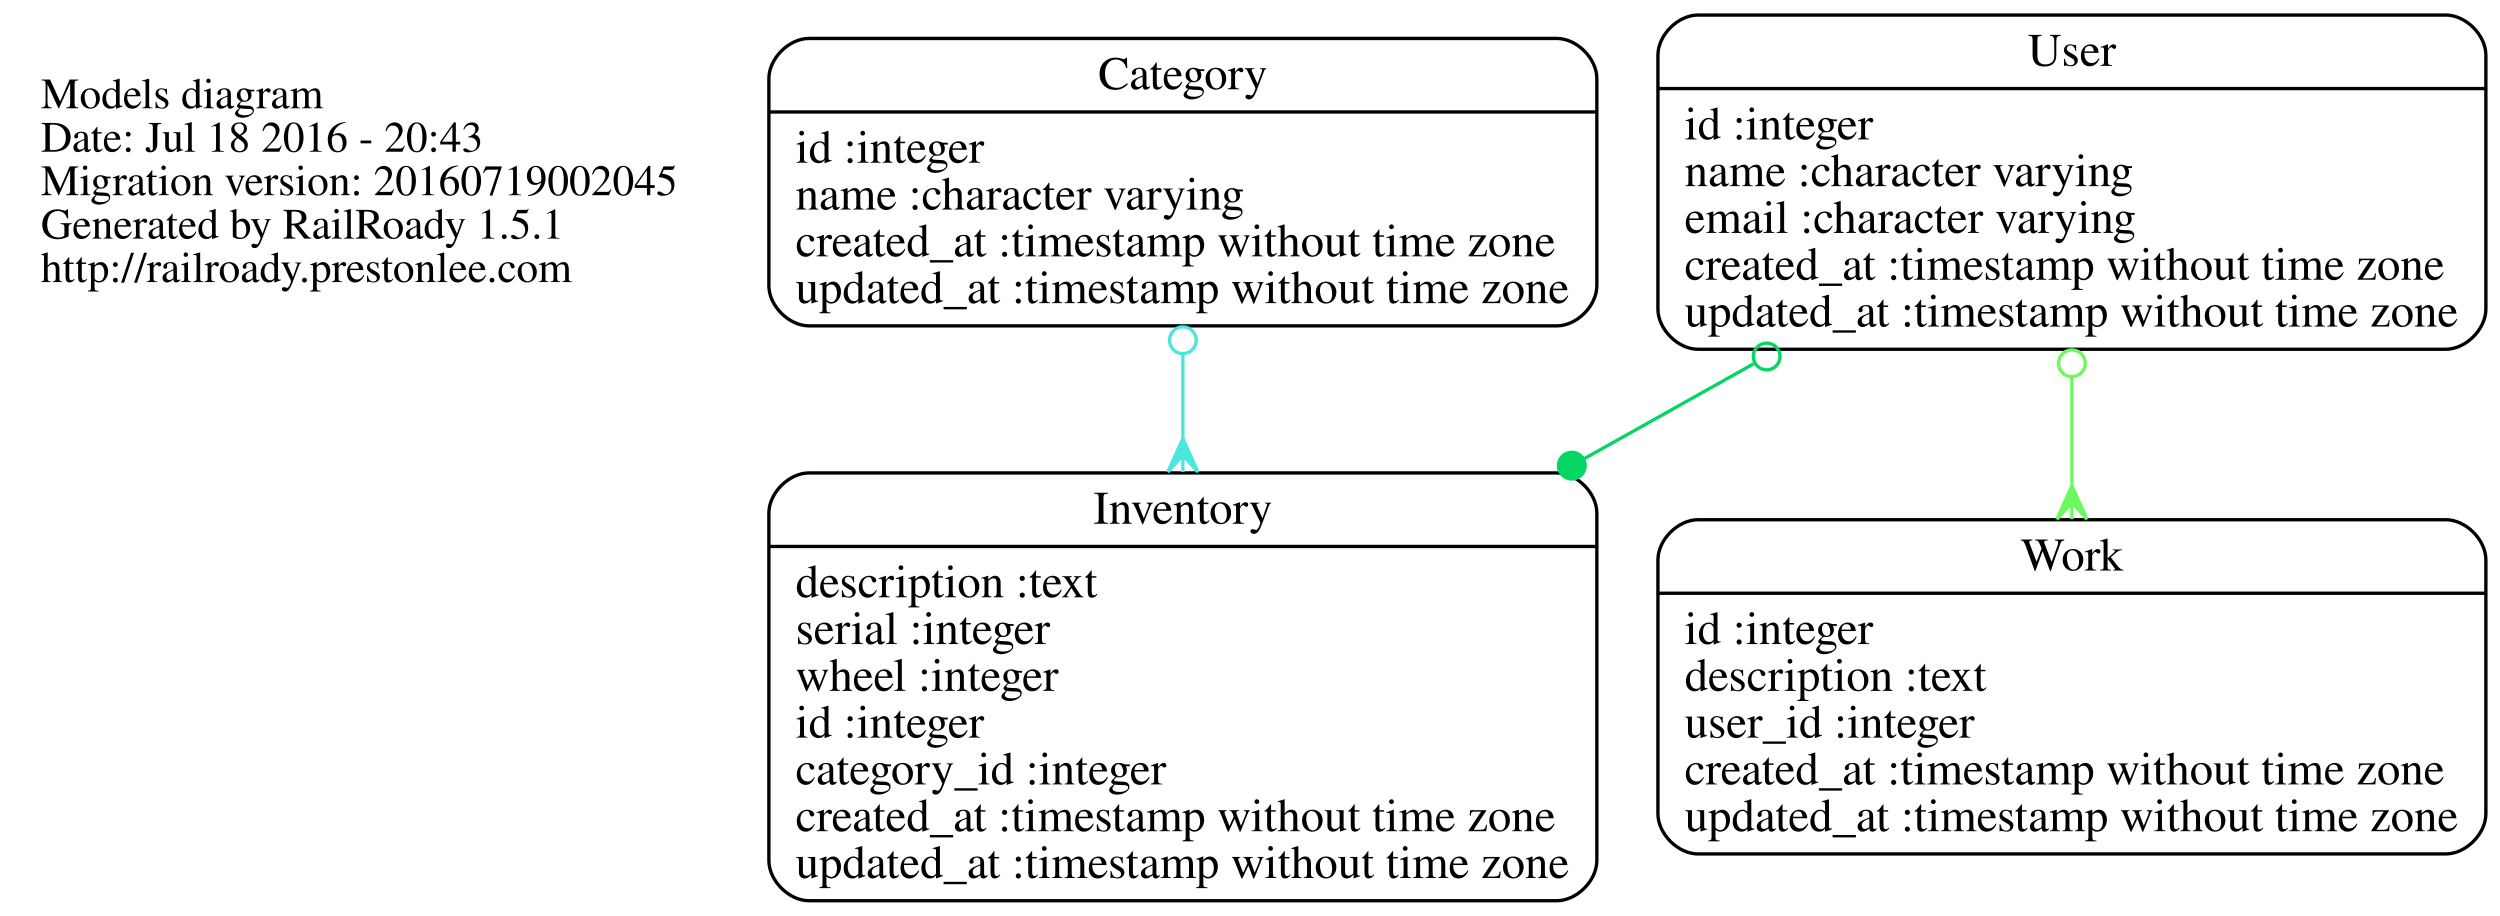
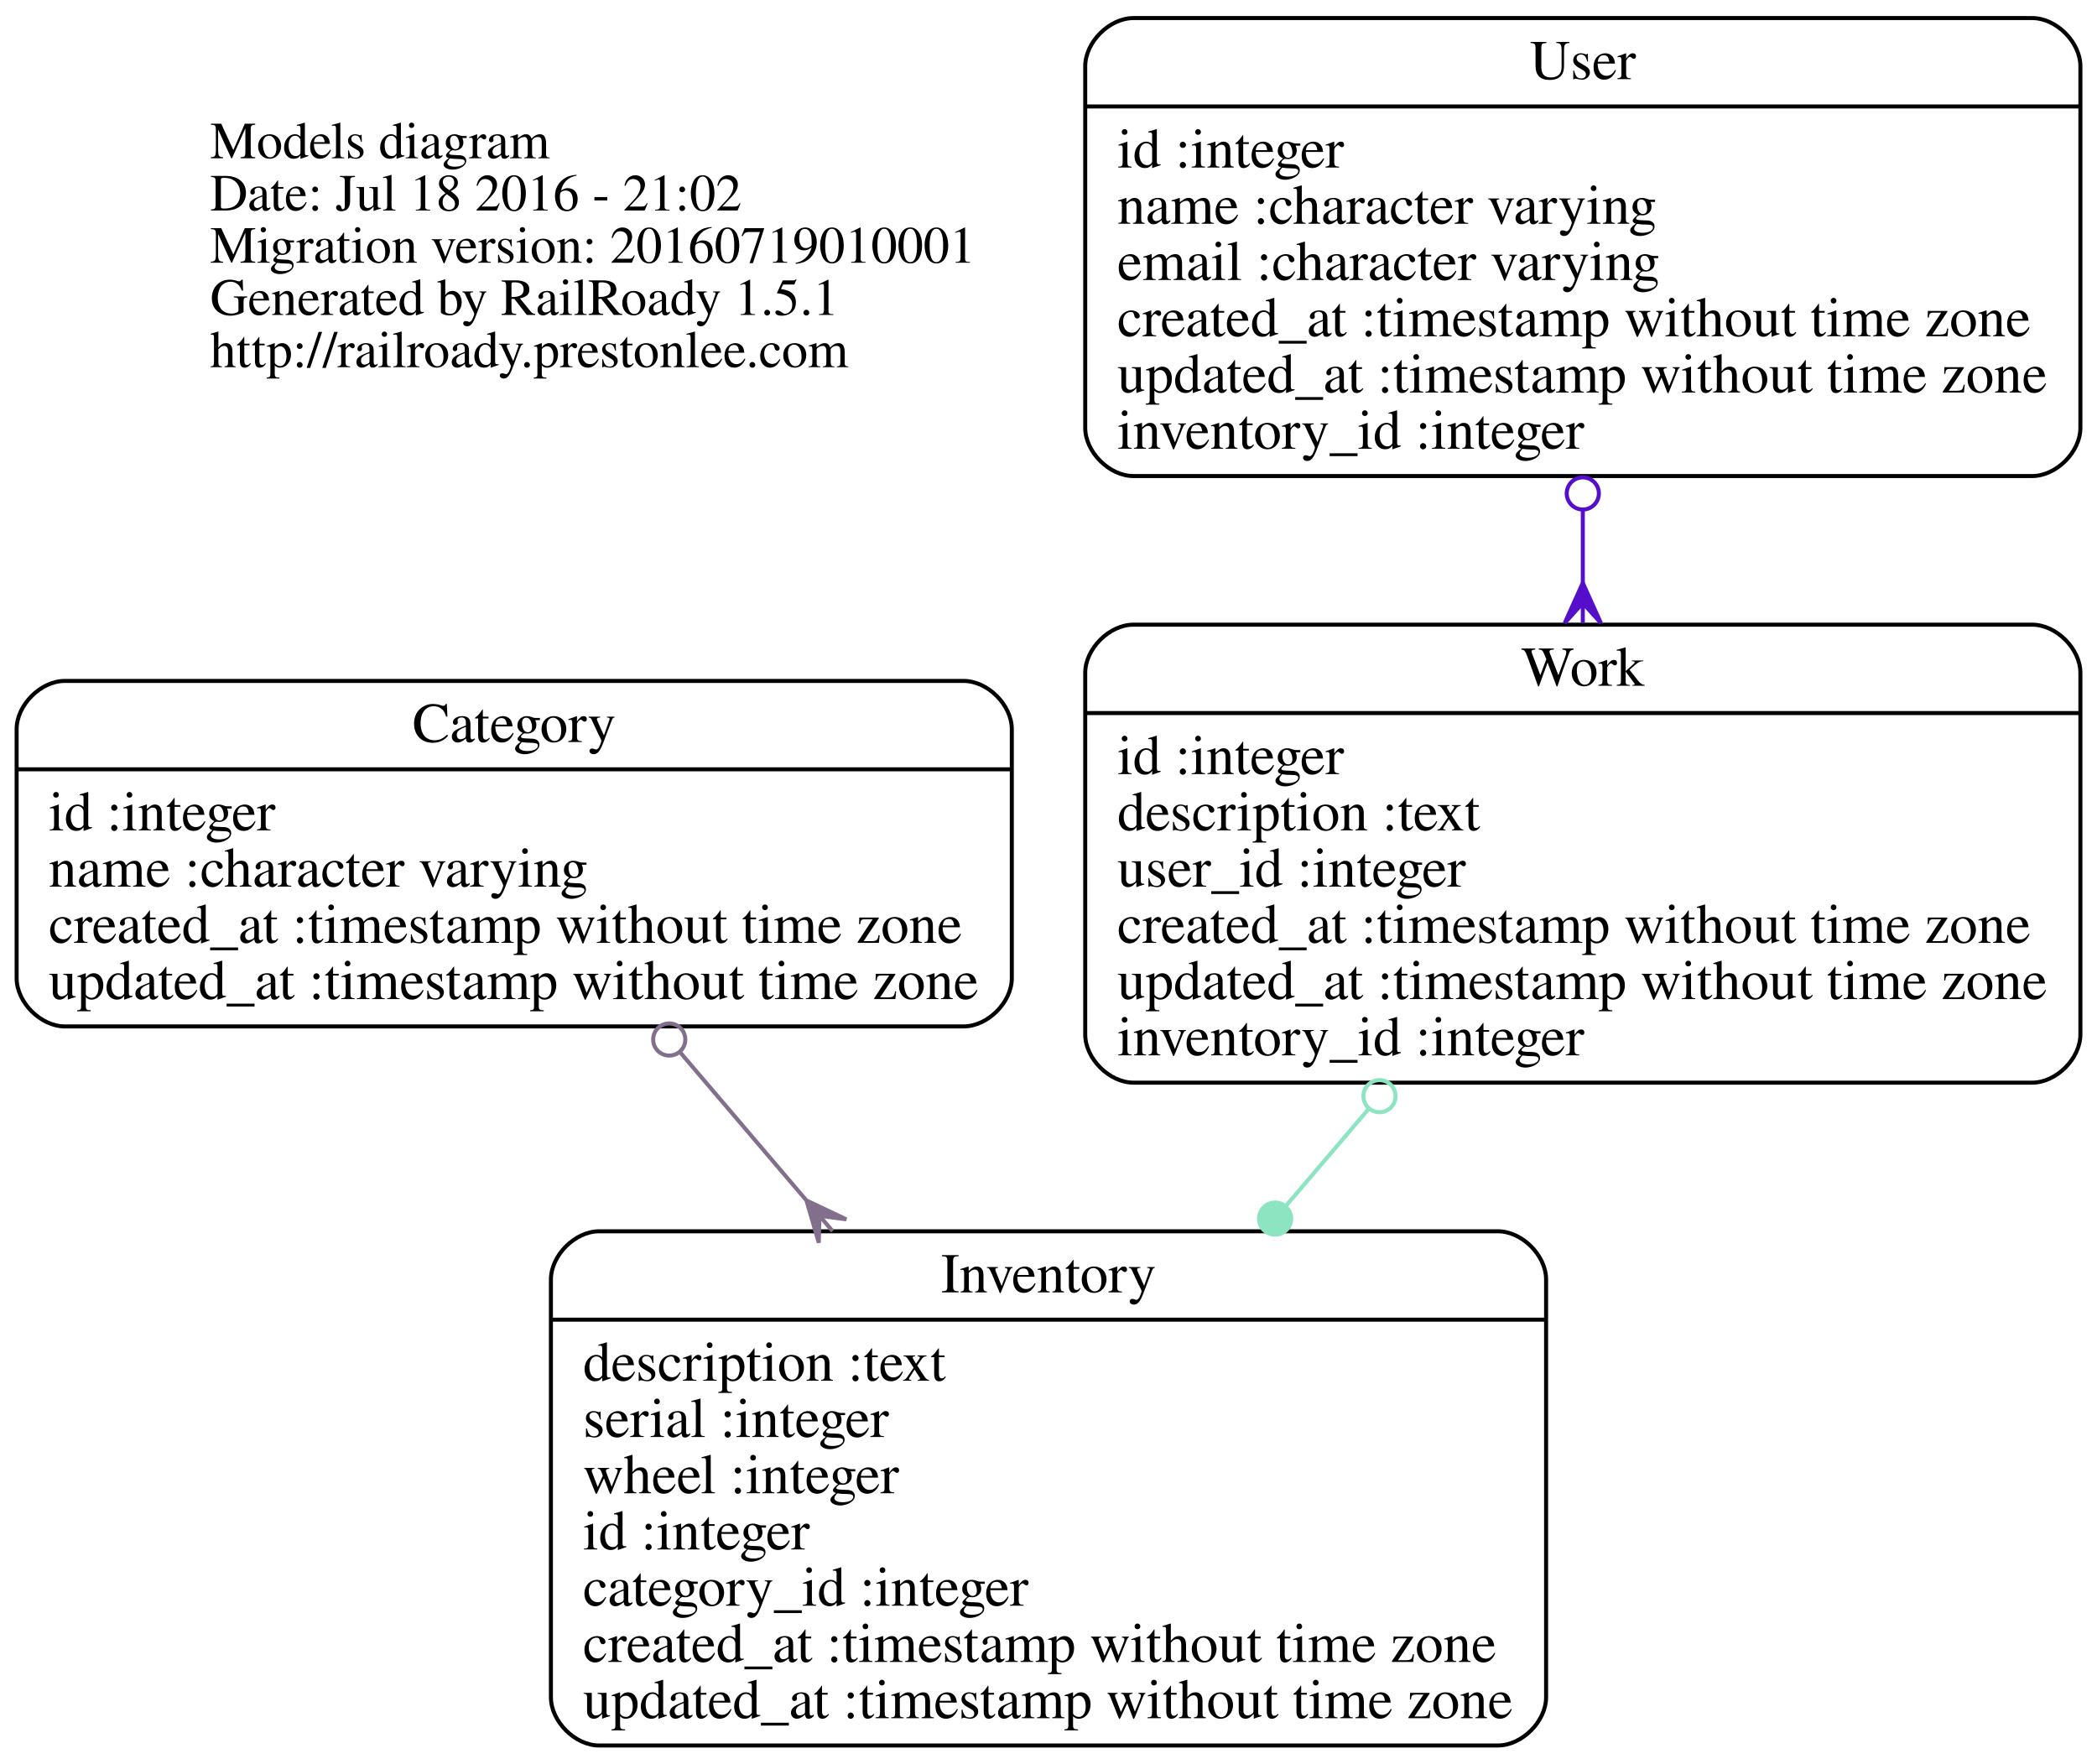
- <svg xmlns="http://www.w3.org/2000/svg" width="748pt" height="274pt" viewBox="0.00 0.00 747.55 274.00">
-   <g id="graph0" class="graph" transform="scale(1 1) rotate(0) translate(4 270)">
-     <polygon fill="none" stroke="none" points="-4,4 -4,-270 743.55,-270 743.55,4 -4,4" />
+ <svg xmlns="http://www.w3.org/2000/svg" width="522pt" height="439pt" viewBox="0.00 0.00 521.72 439.00">
+   <g id="graph0" class="graph" transform="scale(1 1) rotate(0) translate(4 435)">
+     <polygon fill="none" stroke="none" points="-4,4 -4,-435 517.725,-435 517.725,4 -4,4" />
    <g id="node1" class="node">
-       <text text-anchor="start" x="8" y="-237.6" font-family="Times,serif" font-size="13.00">Models diagram</text>
-       <text text-anchor="start" x="8" y="-224.6" font-family="Times,serif" font-size="13.00">Date: Jul 18 2016 - 20:43</text>
-       <text text-anchor="start" x="8" y="-211.6" font-family="Times,serif" font-size="13.00">Migration version: 20160719002045</text>
-       <text text-anchor="start" x="8" y="-198.6" font-family="Times,serif" font-size="13.00">Generated by RailRoady 1.5.1</text>
-       <text text-anchor="start" x="8" y="-185.6" font-family="Times,serif" font-size="13.00">http://railroady.prestonlee.com</text>
+       <text text-anchor="start" x="48.175" y="-395.6" font-family="Times,serif" font-size="13.00">Models diagram</text>
+       <text text-anchor="start" x="48.175" y="-382.6" font-family="Times,serif" font-size="13.00">Date: Jul 18 2016 - 21:02</text>
+       <text text-anchor="start" x="48.175" y="-369.6" font-family="Times,serif" font-size="13.00">Migration version: 20160719010001</text>
+       <text text-anchor="start" x="48.175" y="-356.6" font-family="Times,serif" font-size="13.00">Generated by RailRoady 1.5.1</text>
+       <text text-anchor="start" x="48.175" y="-343.6" font-family="Times,serif" font-size="13.00">http://railroady.prestonlee.com</text>
    </g>
    <g id="node2" class="node">
-       <path fill="none" stroke="black" d="M237.825,-172.5C237.825,-172.5 461.55,-172.5 461.55,-172.5 467.55,-172.5 473.55,-178.5 473.55,-184.5 473.55,-184.5 473.55,-246.5 473.55,-246.5 473.55,-252.5 467.55,-258.5 461.55,-258.5 461.55,-258.5 237.825,-258.5 237.825,-258.5 231.825,-258.5 225.825,-252.5 225.825,-246.5 225.825,-246.5 225.825,-184.5 225.825,-184.5 225.825,-178.5 231.825,-172.5 237.825,-172.5" />
-       <text text-anchor="middle" x="349.688" y="-243.3" font-family="Times,serif" font-size="14.00">Category</text>
-       <polyline fill="none" stroke="black" points="225.825,-236.5 473.55,-236.5 " />
-       <text text-anchor="start" x="233.825" y="-221.3" font-family="Times,serif" font-size="14.00">id :integer</text>
-       <text text-anchor="start" x="233.825" y="-207.3" font-family="Times,serif" font-size="14.00">name :character varying</text>
-       <text text-anchor="start" x="233.825" y="-193.3" font-family="Times,serif" font-size="14.00">created_at :timestamp without time zone</text>
-       <text text-anchor="start" x="233.825" y="-179.3" font-family="Times,serif" font-size="14.00">updated_at :timestamp without time zone</text>
+       <path fill="none" stroke="black" d="M12,-179.5C12,-179.5 235.725,-179.5 235.725,-179.5 241.725,-179.5 247.725,-185.5 247.725,-191.5 247.725,-191.5 247.725,-253.5 247.725,-253.5 247.725,-259.5 241.725,-265.5 235.725,-265.5 235.725,-265.5 12,-265.5 12,-265.5 6,-265.5 0,-259.5 0,-253.5 0,-253.5 0,-191.5 0,-191.5 0,-185.5 6,-179.5 12,-179.5" />
+       <text text-anchor="middle" x="123.862" y="-250.3" font-family="Times,serif" font-size="14.00">Category</text>
+       <polyline fill="none" stroke="black" points="0,-243.5 247.725,-243.5 " />
+       <text text-anchor="start" x="8" y="-228.3" font-family="Times,serif" font-size="14.00">id :integer</text>
+       <text text-anchor="start" x="8" y="-214.3" font-family="Times,serif" font-size="14.00">name :character varying</text>
+       <text text-anchor="start" x="8" y="-200.3" font-family="Times,serif" font-size="14.00">created_at :timestamp without time zone</text>
+       <text text-anchor="start" x="8" y="-186.3" font-family="Times,serif" font-size="14.00">updated_at :timestamp without time zone</text>
    </g>
    <g id="node3" class="node">
-       <path fill="none" stroke="black" d="M237.825,-0.5C237.825,-0.5 461.55,-0.5 461.55,-0.5 467.55,-0.5 473.55,-6.5 473.55,-12.5 473.55,-12.5 473.55,-116.5 473.55,-116.5 473.55,-122.5 467.55,-128.5 461.55,-128.5 461.55,-128.5 237.825,-128.5 237.825,-128.5 231.825,-128.5 225.825,-122.5 225.825,-116.5 225.825,-116.5 225.825,-12.5 225.825,-12.5 225.825,-6.5 231.825,-0.5 237.825,-0.5" />
-       <text text-anchor="middle" x="349.688" y="-113.3" font-family="Times,serif" font-size="14.00">Inventory</text>
-       <polyline fill="none" stroke="black" points="225.825,-106.5 473.55,-106.5 " />
-       <text text-anchor="start" x="233.825" y="-91.3" font-family="Times,serif" font-size="14.00">description :text</text>
-       <text text-anchor="start" x="233.825" y="-77.3" font-family="Times,serif" font-size="14.00">serial :integer</text>
-       <text text-anchor="start" x="233.825" y="-63.3" font-family="Times,serif" font-size="14.00">wheel :integer</text>
-       <text text-anchor="start" x="233.825" y="-49.3" font-family="Times,serif" font-size="14.00">id :integer</text>
-       <text text-anchor="start" x="233.825" y="-35.3" font-family="Times,serif" font-size="14.00">category_id :integer</text>
-       <text text-anchor="start" x="233.825" y="-21.3" font-family="Times,serif" font-size="14.00">created_at :timestamp without time zone</text>
-       <text text-anchor="start" x="233.825" y="-7.3" font-family="Times,serif" font-size="14.00">updated_at :timestamp without time zone</text>
+       <path fill="none" stroke="black" d="M145,-0.5C145,-0.5 368.725,-0.5 368.725,-0.5 374.725,-0.5 380.725,-6.5 380.725,-12.5 380.725,-12.5 380.725,-116.5 380.725,-116.5 380.725,-122.5 374.725,-128.5 368.725,-128.5 368.725,-128.5 145,-128.5 145,-128.5 139,-128.5 133,-122.5 133,-116.5 133,-116.5 133,-12.5 133,-12.5 133,-6.5 139,-0.5 145,-0.5" />
+       <text text-anchor="middle" x="256.862" y="-113.3" font-family="Times,serif" font-size="14.00">Inventory</text>
+       <polyline fill="none" stroke="black" points="133,-106.5 380.725,-106.5 " />
+       <text text-anchor="start" x="141" y="-91.3" font-family="Times,serif" font-size="14.00">description :text</text>
+       <text text-anchor="start" x="141" y="-77.3" font-family="Times,serif" font-size="14.00">serial :integer</text>
+       <text text-anchor="start" x="141" y="-63.3" font-family="Times,serif" font-size="14.00">wheel :integer</text>
+       <text text-anchor="start" x="141" y="-49.3" font-family="Times,serif" font-size="14.00">id :integer</text>
+       <text text-anchor="start" x="141" y="-35.3" font-family="Times,serif" font-size="14.00">category_id :integer</text>
+       <text text-anchor="start" x="141" y="-21.3" font-family="Times,serif" font-size="14.00">created_at :timestamp without time zone</text>
+       <text text-anchor="start" x="141" y="-7.3" font-family="Times,serif" font-size="14.00">updated_at :timestamp without time zone</text>
    </g>
    <g id="edge1" class="edge">
-       <path fill="none" stroke="#4be7dd" d="M349.688,-164.104C349.688,-155.948 349.688,-147.36 349.688,-138.793" />
-       <ellipse fill="none" stroke="#4be7dd" cx="349.688" cy="-168.201" rx="4" ry="4" />
-       <polygon fill="#4be7dd" stroke="#4be7dd" points="349.688,-138.774 354.188,-128.774 349.688,-133.774 349.688,-128.774 349.688,-128.774 349.688,-128.774 349.688,-133.774 345.188,-128.774 349.688,-138.774 349.688,-138.774" />
+       <path fill="none" stroke="#826f8c" d="M165.26,-172.943C175.178,-161.31 185.969,-148.654 196.549,-136.244" />
+       <ellipse fill="none" stroke="#826f8c" cx="162.449" cy="-176.24" rx="4" ry="4" />
+       <polygon fill="#826f8c" stroke="#826f8c" points="196.611,-136.17 206.524,-131.48 199.855,-132.365 203.099,-128.56 203.099,-128.56 203.099,-128.56 199.855,-132.365 199.675,-125.641 196.611,-136.17 196.611,-136.17" />
    </g>
    <g id="node4" class="node">
-       <path fill="none" stroke="black" d="M503.825,-165.5C503.825,-165.5 727.55,-165.5 727.55,-165.5 733.55,-165.5 739.55,-171.5 739.55,-177.5 739.55,-177.5 739.55,-253.5 739.55,-253.5 739.55,-259.5 733.55,-265.5 727.55,-265.5 727.55,-265.5 503.825,-265.5 503.825,-265.5 497.825,-265.5 491.825,-259.5 491.825,-253.5 491.825,-253.5 491.825,-177.5 491.825,-177.5 491.825,-171.5 497.825,-165.5 503.825,-165.5" />
-       <text text-anchor="middle" x="615.688" y="-250.3" font-family="Times,serif" font-size="14.00">User</text>
-       <polyline fill="none" stroke="black" points="491.825,-243.5 739.55,-243.5 " />
-       <text text-anchor="start" x="499.825" y="-228.3" font-family="Times,serif" font-size="14.00">id :integer</text>
-       <text text-anchor="start" x="499.825" y="-214.3" font-family="Times,serif" font-size="14.00">name :character varying</text>
-       <text text-anchor="start" x="499.825" y="-200.3" font-family="Times,serif" font-size="14.00">email :character varying</text>
-       <text text-anchor="start" x="499.825" y="-186.3" font-family="Times,serif" font-size="14.00">created_at :timestamp without time zone</text>
-       <text text-anchor="start" x="499.825" y="-172.3" font-family="Times,serif" font-size="14.00">updated_at :timestamp without time zone</text>
+       <path fill="none" stroke="black" d="M278,-316.5C278,-316.5 501.725,-316.5 501.725,-316.5 507.725,-316.5 513.725,-322.5 513.725,-328.5 513.725,-328.5 513.725,-418.5 513.725,-418.5 513.725,-424.5 507.725,-430.5 501.725,-430.5 501.725,-430.5 278,-430.5 278,-430.5 272,-430.5 266,-424.5 266,-418.5 266,-418.5 266,-328.5 266,-328.5 266,-322.5 272,-316.5 278,-316.5" />
+       <text text-anchor="middle" x="389.862" y="-415.3" font-family="Times,serif" font-size="14.00">User</text>
+       <polyline fill="none" stroke="black" points="266,-408.5 513.725,-408.5 " />
+       <text text-anchor="start" x="274" y="-393.3" font-family="Times,serif" font-size="14.00">id :integer</text>
+       <text text-anchor="start" x="274" y="-379.3" font-family="Times,serif" font-size="14.00">name :character varying</text>
+       <text text-anchor="start" x="274" y="-365.3" font-family="Times,serif" font-size="14.00">email :character varying</text>
+       <text text-anchor="start" x="274" y="-351.3" font-family="Times,serif" font-size="14.00">created_at :timestamp without time zone</text>
+       <text text-anchor="start" x="274" y="-337.3" font-family="Times,serif" font-size="14.00">updated_at :timestamp without time zone</text>
+       <text text-anchor="start" x="274" y="-323.3" font-family="Times,serif" font-size="14.00">inventory_id :integer</text>
+     </g>
+     <g id="node5" class="node">
+       <path fill="none" stroke="black" d="M278,-165.5C278,-165.5 501.725,-165.5 501.725,-165.5 507.725,-165.5 513.725,-171.5 513.725,-177.5 513.725,-177.5 513.725,-267.5 513.725,-267.5 513.725,-273.5 507.725,-279.5 501.725,-279.5 501.725,-279.5 278,-279.5 278,-279.5 272,-279.5 266,-273.5 266,-267.5 266,-267.5 266,-177.5 266,-177.5 266,-171.5 272,-165.5 278,-165.5" />
+       <text text-anchor="middle" x="389.862" y="-264.3" font-family="Times,serif" font-size="14.00">Work</text>
+       <polyline fill="none" stroke="black" points="266,-257.5 513.725,-257.5 " />
+       <text text-anchor="start" x="274" y="-242.3" font-family="Times,serif" font-size="14.00">id :integer</text>
+       <text text-anchor="start" x="274" y="-228.3" font-family="Times,serif" font-size="14.00">description :text</text>
+       <text text-anchor="start" x="274" y="-214.3" font-family="Times,serif" font-size="14.00">user_id :integer</text>
+       <text text-anchor="start" x="274" y="-200.3" font-family="Times,serif" font-size="14.00">created_at :timestamp without time zone</text>
+       <text text-anchor="start" x="274" y="-186.3" font-family="Times,serif" font-size="14.00">updated_at :timestamp without time zone</text>
+       <text text-anchor="start" x="274" y="-172.3" font-family="Times,serif" font-size="14.00">inventory_id :integer</text>
+     </g>
+     <g id="edge2" class="edge">
+       <path fill="none" stroke="#550eca" d="M389.862,-308.018C389.862,-302.024 389.862,-295.942 389.862,-289.931" />
+       <ellipse fill="none" stroke="#550eca" cx="389.862" cy="-312.169" rx="4" ry="4" />
+       <polygon fill="#550eca" stroke="#550eca" points="389.862,-289.91 394.362,-279.91 389.862,-284.91 389.862,-279.91 389.862,-279.91 389.862,-279.91 389.862,-284.91 385.362,-279.91 389.862,-289.91 389.862,-289.91" />
    </g>
    <g id="edge3" class="edge">
-       <path fill="none" stroke="#05d563" d="M520.445,-161.15C504.034,-151.957 486.787,-142.296 469.821,-132.793" />
-       <ellipse fill="none" stroke="#05d563" cx="524.362" cy="-163.344" rx="4" ry="4" />
-       <ellipse fill="#05d563" stroke="#05d563" cx="466.061" cy="-130.686" rx="4" ry="4" />
-     </g>
-     <g id="node5" class="node">
-       <path fill="none" stroke="black" d="M503.825,-14.5C503.825,-14.5 727.55,-14.5 727.55,-14.5 733.55,-14.5 739.55,-20.5 739.55,-26.5 739.55,-26.5 739.55,-102.5 739.55,-102.5 739.55,-108.5 733.55,-114.5 727.55,-114.5 727.55,-114.5 503.825,-114.5 503.825,-114.5 497.825,-114.5 491.825,-108.5 491.825,-102.5 491.825,-102.5 491.825,-26.5 491.825,-26.5 491.825,-20.5 497.825,-14.5 503.825,-14.5" />
-       <text text-anchor="middle" x="615.688" y="-99.3" font-family="Times,serif" font-size="14.00">Work</text>
-       <polyline fill="none" stroke="black" points="491.825,-92.5 739.55,-92.5 " />
-       <text text-anchor="start" x="499.825" y="-77.3" font-family="Times,serif" font-size="14.00">id :integer</text>
-       <text text-anchor="start" x="499.825" y="-63.3" font-family="Times,serif" font-size="14.00">description :text</text>
-       <text text-anchor="start" x="499.825" y="-49.3" font-family="Times,serif" font-size="14.00">user_id :integer</text>
-       <text text-anchor="start" x="499.825" y="-35.3" font-family="Times,serif" font-size="14.00">created_at :timestamp without time zone</text>
-       <text text-anchor="start" x="499.825" y="-21.3" font-family="Times,serif" font-size="14.00">updated_at :timestamp without time zone</text>
-     </g>
-     <g id="edge2" class="edge">
-       <path fill="none" stroke="#6af95f" d="M615.688,-157.157C615.688,-146.529 615.688,-135.409 615.688,-124.727" />
-       <ellipse fill="none" stroke="#6af95f" cx="615.688" cy="-161.299" rx="4" ry="4" />
-       <polygon fill="#6af95f" stroke="#6af95f" points="615.688,-124.649 620.188,-114.649 615.688,-119.649 615.688,-114.649 615.688,-114.649 615.688,-114.649 615.688,-119.649 611.188,-114.649 615.688,-124.649 615.688,-124.649" />
+       <path fill="none" stroke="#8de4c1" d="M336.579,-159.002C329.781,-151.028 322.79,-142.829 315.908,-134.757" />
+       <ellipse fill="none" stroke="#8de4c1" cx="339.251" cy="-162.137" rx="4" ry="4" />
+       <ellipse fill="#8de4c1" stroke="#8de4c1" cx="313.266" cy="-131.658" rx="4" ry="4" />
    </g>
  </g>
</svg>
